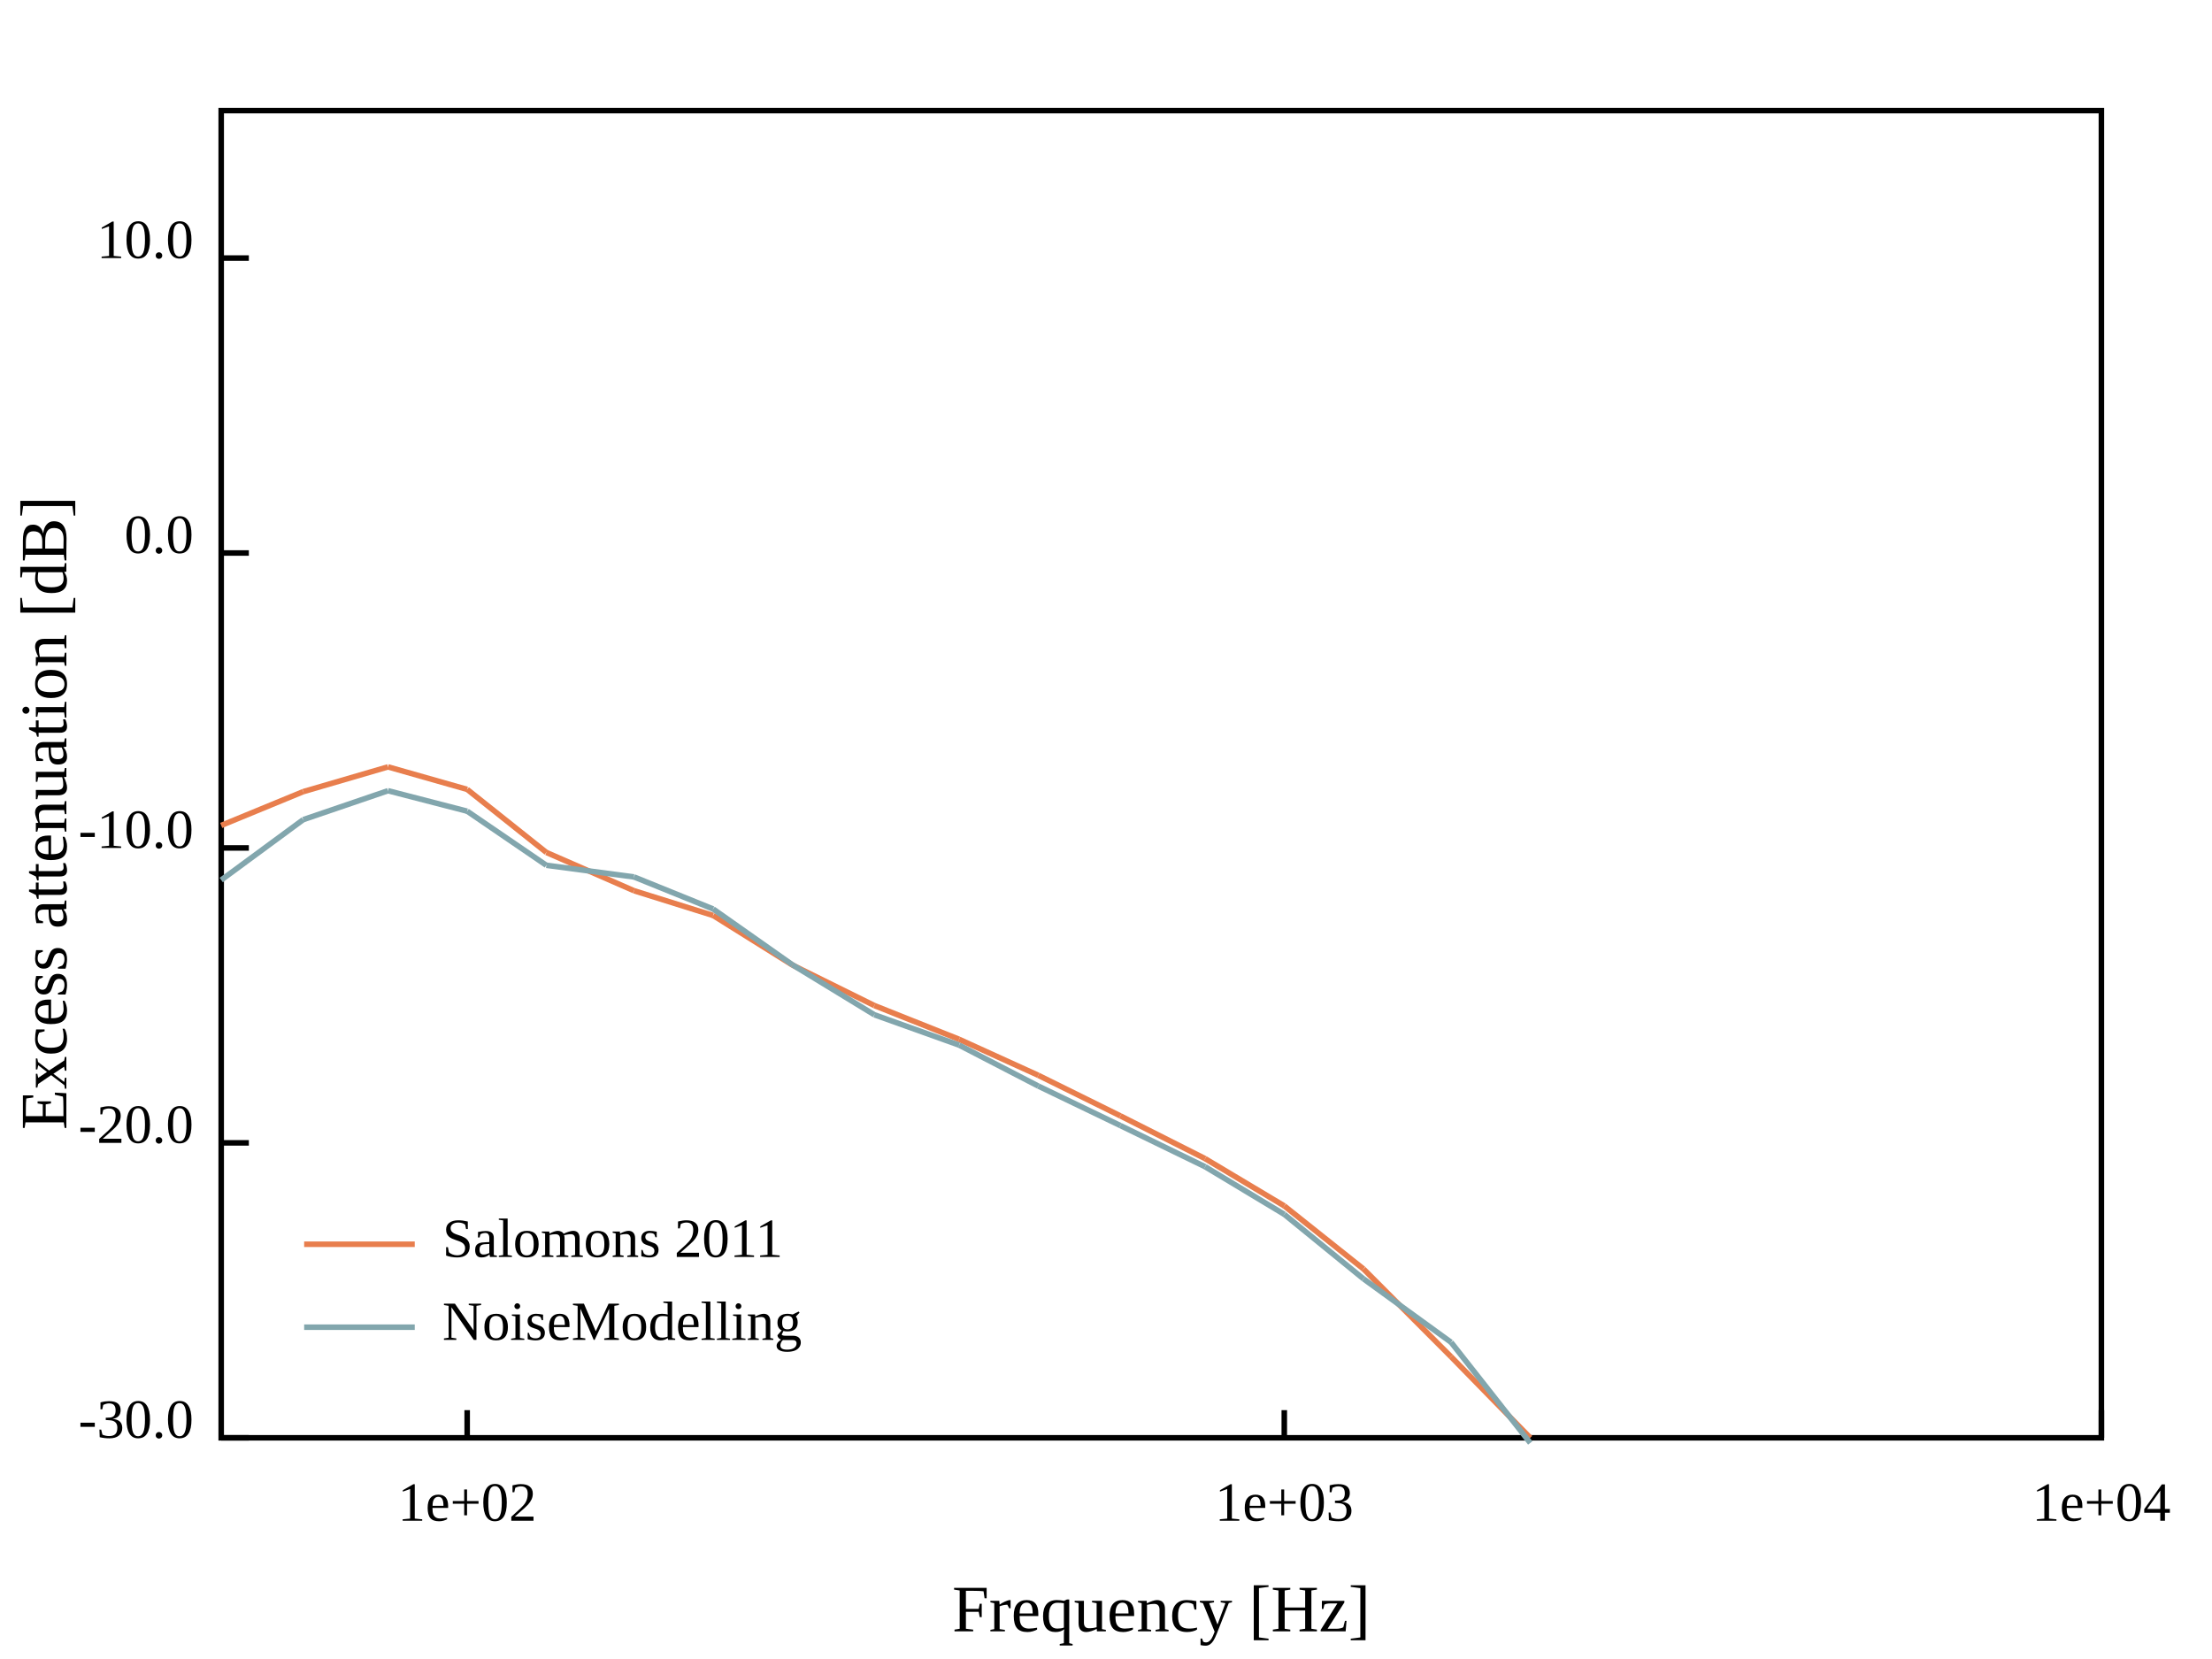
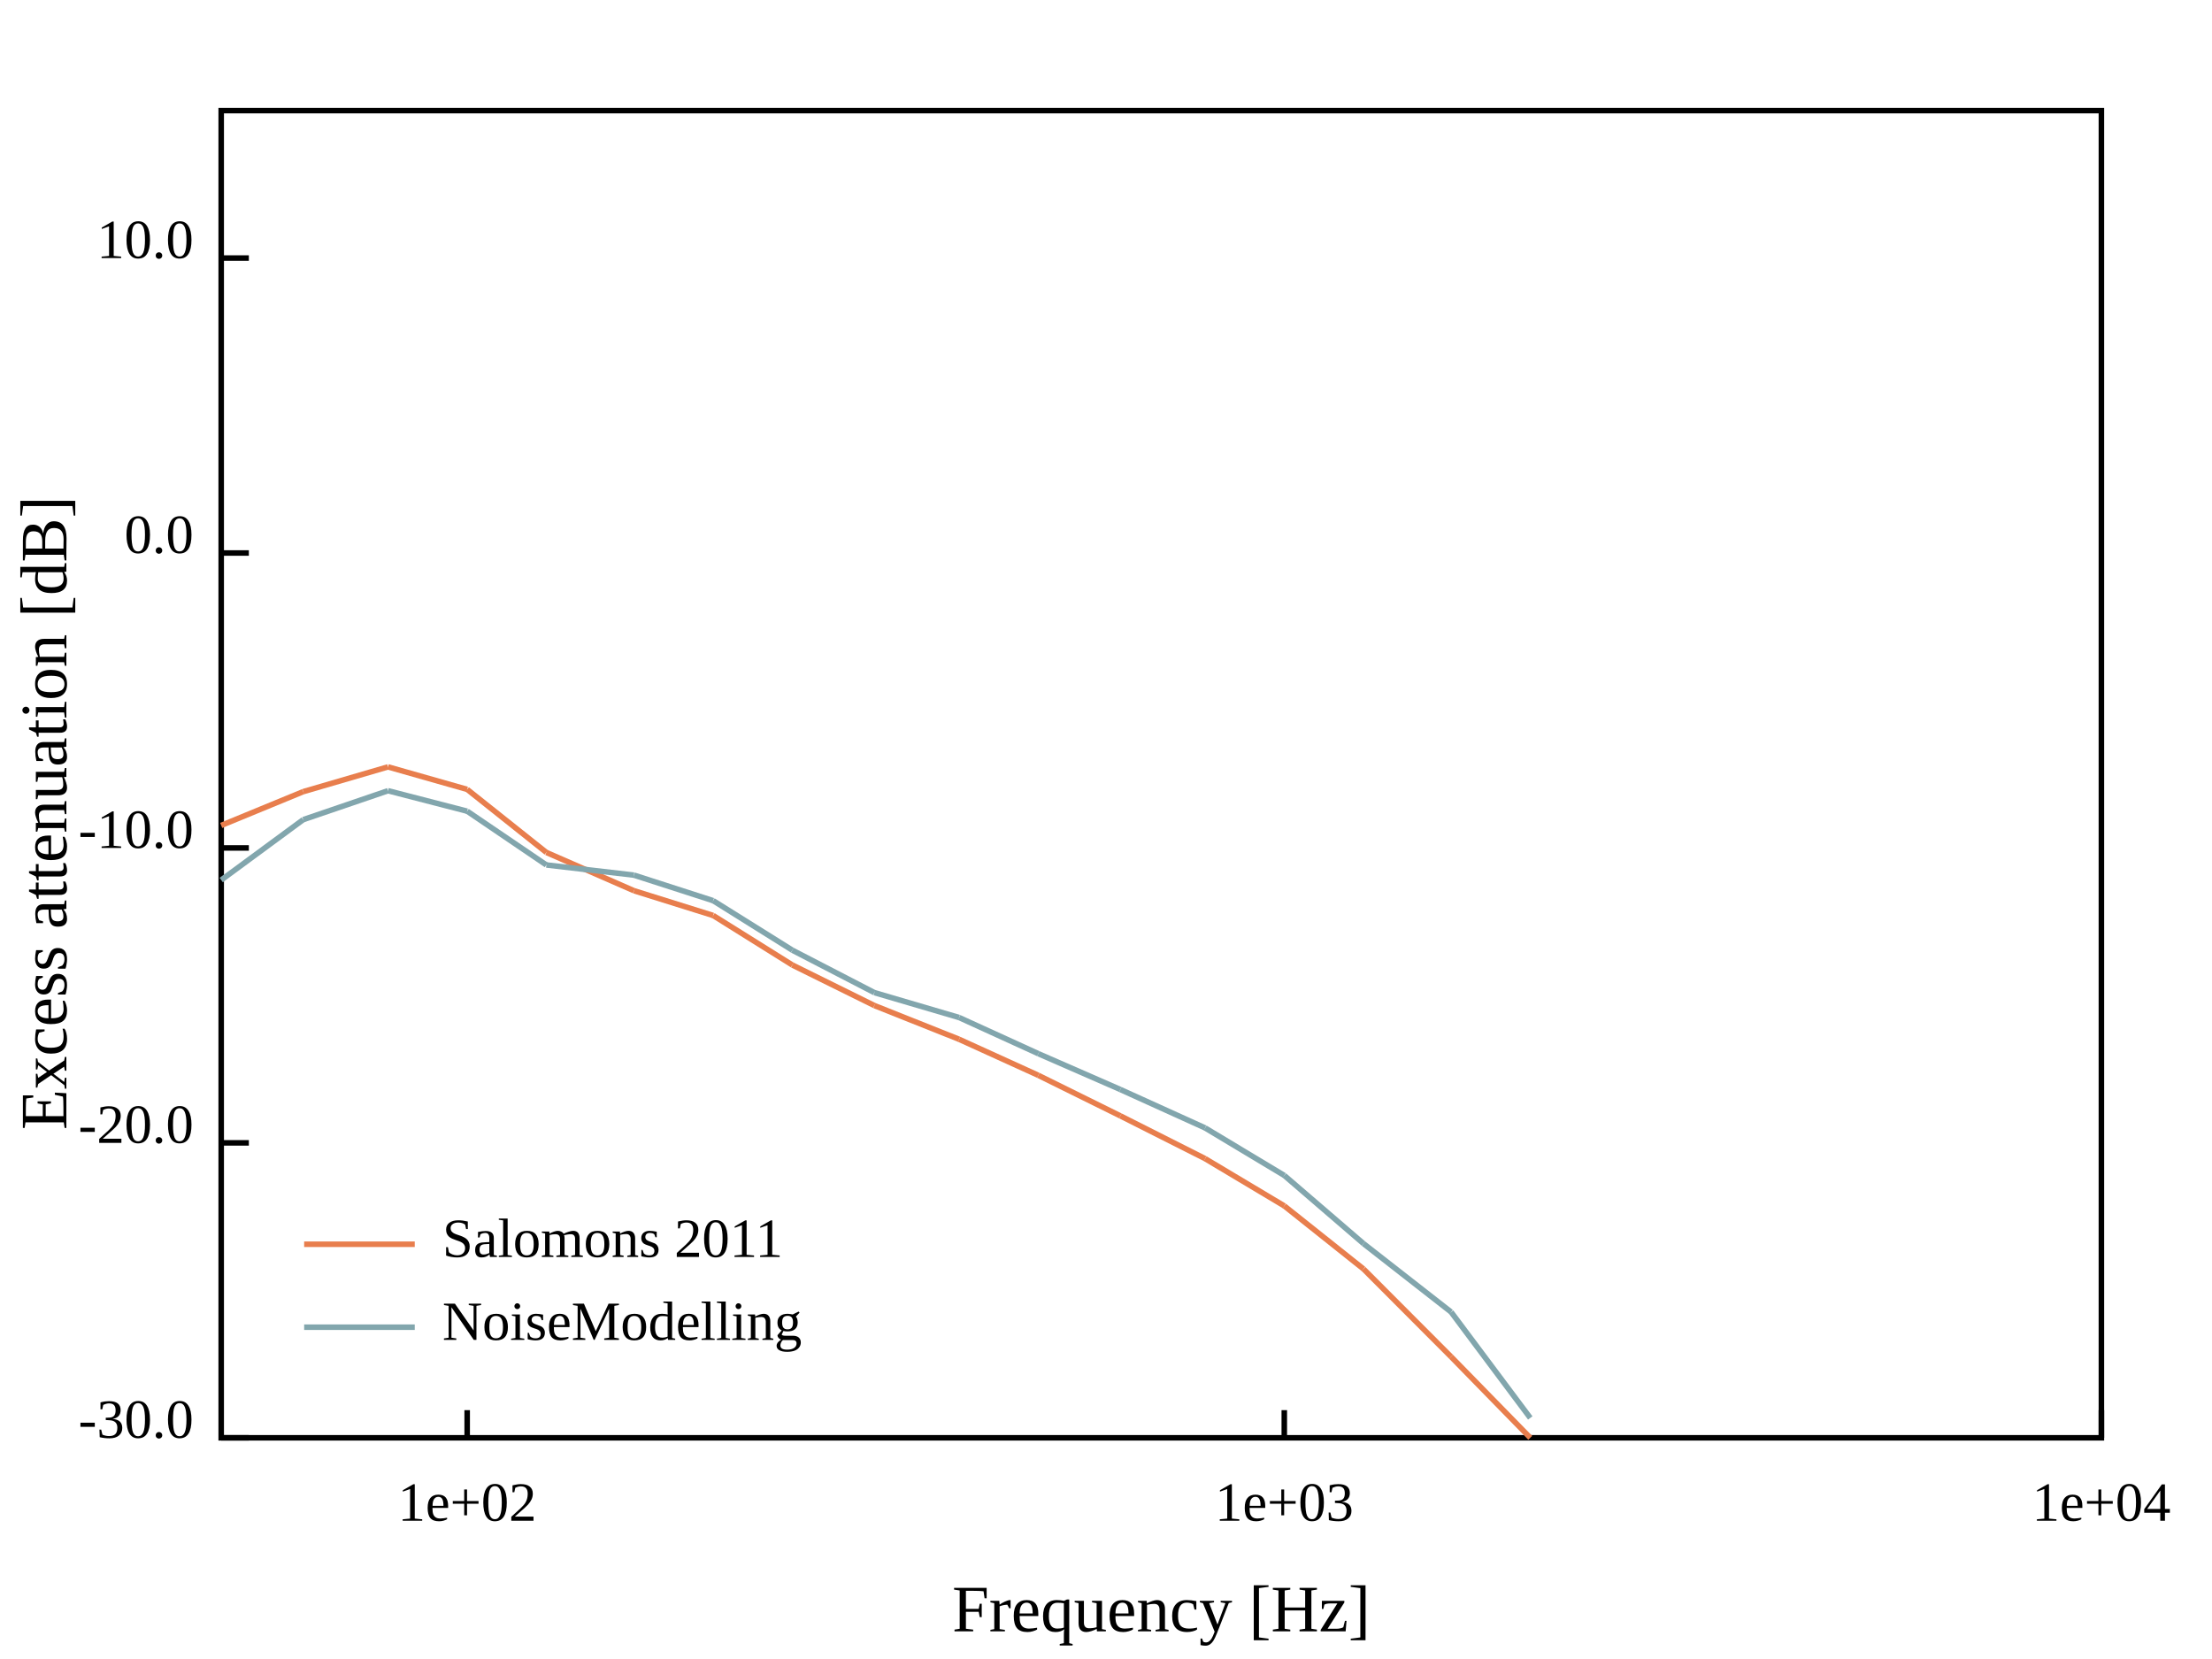
<svg xmlns="http://www.w3.org/2000/svg" height="300" width="400">
  <rect width="400" height="300" x="0" y="0" style="fill:white; stroke:none" />
  <rect width="340" height="240" x="40" y="20" style="fill:none; stroke-width:1;stroke:black" />
  <line x1="40" y1="260" x2="45" y2="260" style="fill:none; stroke-width:1; stroke:black" />
  <text x="35" y="260" text-anchor="end" style="stroke:none; fill:black; font-size:smaller">-30.0</text>
  <line x1="40" y1="206.667" x2="45" y2="206.667" style="fill:none; stroke-width:1; stroke:black" />
  <text x="35" y="206.667" text-anchor="end" style="stroke:none; fill:black; font-size:smaller">-20.0</text>
  <line x1="40" y1="153.333" x2="45" y2="153.333" style="fill:none; stroke-width:1; stroke:black" />
  <text x="35" y="153.333" text-anchor="end" style="stroke:none; fill:black; font-size:smaller">-10.0</text>
  <line x1="40" y1="100" x2="45" y2="100" style="fill:none; stroke-width:1; stroke:black" />
  <text x="35" y="100" text-anchor="end" style="stroke:none; fill:black; font-size:smaller">0.0</text>
  <line x1="40" y1="46.667" x2="45" y2="46.667" style="fill:none; stroke-width:1; stroke:black" />
  <text x="35" y="46.667" text-anchor="end" style="stroke:none; fill:black; font-size:smaller">10.0</text>
  <line x1="84.48" y1="260" x2="84.48" y2="255" style="fill:none; stroke-width:1; stroke:black" />
  <text x="84.48" y="275" text-anchor="middle" style="stroke:none; fill:black; font-size:smaller">1e+02</text>
  <line x1="232.24" y1="260" x2="232.24" y2="255" style="fill:none; stroke-width:1; stroke:black" />
  <text x="232.24" y="275" text-anchor="middle" style="stroke:none; fill:black; font-size:smaller">1e+03</text>
  <line x1="380" y1="260" x2="380" y2="255" style="fill:none; stroke-width:1; stroke:black" />
  <text x="380" y="275" text-anchor="middle" style="stroke:none; fill:black; font-size:smaller">1e+04</text>
  <line x1="40" y1="149.262" x2="54.831" y2="143.155" style="fill:none; stroke-width:1; stroke:rgb(232,126,77)" />
  <line x1="54.831" y1="143.155" x2="70.161" y2="138.677" style="fill:none; stroke-width:1; stroke:rgb(232,126,77)" />
  <line x1="70.161" y1="138.677" x2="84.48" y2="142.748" style="fill:none; stroke-width:1; stroke:rgb(232,126,77)" />
  <line x1="84.48" y1="142.748" x2="98.8" y2="154.148" style="fill:none; stroke-width:1; stroke:rgb(232,126,77)" />
  <line x1="98.8" y1="154.148" x2="114.641" y2="161.069" style="fill:none; stroke-width:1; stroke:rgb(232,126,77)" />
  <line x1="114.641" y1="161.069" x2="128.96" y2="165.547" style="fill:none; stroke-width:1; stroke:rgb(232,126,77)" />
  <line x1="128.96" y1="165.547" x2="143.28" y2="174.504" style="fill:none; stroke-width:1; stroke:rgb(232,126,77)" />
  <line x1="143.28" y1="174.504" x2="158.11" y2="181.832" style="fill:none; stroke-width:1; stroke:rgb(232,126,77)" />
  <line x1="158.11" y1="181.832" x2="173.441" y2="187.939" style="fill:none; stroke-width:1; stroke:rgb(232,126,77)" />
  <line x1="173.441" y1="187.939" x2="187.76" y2="194.453" style="fill:none; stroke-width:1; stroke:rgb(232,126,77)" />
  <line x1="187.76" y1="194.453" x2="202.591" y2="201.781" style="fill:none; stroke-width:1; stroke:rgb(232,126,77)" />
  <line x1="202.591" y1="201.781" x2="217.921" y2="209.517" style="fill:none; stroke-width:1; stroke:rgb(232,126,77)" />
  <line x1="217.921" y1="209.517" x2="232.24" y2="218.066" style="fill:none; stroke-width:1; stroke:rgb(232,126,77)" />
  <line x1="232.24" y1="218.066" x2="246.559" y2="229.466" style="fill:none; stroke-width:1; stroke:rgb(232,126,77)" />
  <line x1="246.559" y1="229.466" x2="262.401" y2="245.344" style="fill:none; stroke-width:1; stroke:rgb(232,126,77)" />
  <line x1="262.401" y1="245.344" x2="276.72" y2="260" style="fill:none; stroke-width:1; stroke:rgb(232,126,77)" />
-   <line x1="40" y1="159.137" x2="54.831" y2="148.219" style="fill:none; stroke-width:1; stroke:rgb(130,166,173)" />
+   <line x1="40" y1="159.138" x2="54.831" y2="148.219" style="fill:none; stroke-width:1; stroke:rgb(130,166,173)" />
  <line x1="54.831" y1="148.219" x2="70.161" y2="142.988" style="fill:none; stroke-width:1; stroke:rgb(130,166,173)" />
  <line x1="70.161" y1="142.988" x2="84.48" y2="146.69" style="fill:none; stroke-width:1; stroke:rgb(130,166,173)" />
-   <line x1="84.48" y1="146.69" x2="98.8" y2="156.471" style="fill:none; stroke-width:1; stroke:rgb(130,166,173)" />
-   <line x1="98.8" y1="156.471" x2="114.641" y2="158.578" style="fill:none; stroke-width:1; stroke:rgb(130,166,173)" />
-   <line x1="114.641" y1="158.578" x2="128.96" y2="164.374" style="fill:none; stroke-width:1; stroke:rgb(130,166,173)" />
-   <line x1="128.96" y1="164.374" x2="143.28" y2="174.455" style="fill:none; stroke-width:1; stroke:rgb(130,166,173)" />
-   <line x1="143.28" y1="174.455" x2="158.11" y2="183.502" style="fill:none; stroke-width:1; stroke:rgb(130,166,173)" />
-   <line x1="158.11" y1="183.502" x2="173.441" y2="188.99" style="fill:none; stroke-width:1; stroke:rgb(130,166,173)" />
-   <line x1="173.441" y1="188.99" x2="187.76" y2="196.396" style="fill:none; stroke-width:1; stroke:rgb(130,166,173)" />
-   <line x1="187.76" y1="196.396" x2="202.591" y2="203.533" style="fill:none; stroke-width:1; stroke:rgb(130,166,173)" />
-   <line x1="202.591" y1="203.533" x2="217.921" y2="210.98" style="fill:none; stroke-width:1; stroke:rgb(130,166,173)" />
-   <line x1="217.921" y1="210.98" x2="232.24" y2="219.594" style="fill:none; stroke-width:1; stroke:rgb(130,166,173)" />
-   <line x1="232.24" y1="219.594" x2="246.559" y2="231.252" style="fill:none; stroke-width:1; stroke:rgb(130,166,173)" />
-   <line x1="246.559" y1="231.252" x2="262.401" y2="242.732" style="fill:none; stroke-width:1; stroke:rgb(130,166,173)" />
-   <line x1="262.401" y1="242.732" x2="276.72" y2="260.932" style="fill:none; stroke-width:1; stroke:rgb(130,166,173)" />
+   <line x1="84.48" y1="146.69" x2="98.8" y2="156.412" style="fill:none; stroke-width:1; stroke:rgb(130,166,173)" />
+   <line x1="98.8" y1="156.412" x2="114.641" y2="158.251" style="fill:none; stroke-width:1; stroke:rgb(130,166,173)" />
+   <line x1="114.641" y1="158.251" x2="128.96" y2="162.868" style="fill:none; stroke-width:1; stroke:rgb(130,166,173)" />
+   <line x1="128.96" y1="162.868" x2="143.28" y2="171.823" style="fill:none; stroke-width:1; stroke:rgb(130,166,173)" />
+   <line x1="143.28" y1="171.823" x2="158.11" y2="179.494" style="fill:none; stroke-width:1; stroke:rgb(130,166,173)" />
+   <line x1="158.11" y1="179.494" x2="173.441" y2="184.001" style="fill:none; stroke-width:1; stroke:rgb(130,166,173)" />
+   <line x1="173.441" y1="184.001" x2="187.76" y2="190.536" style="fill:none; stroke-width:1; stroke:rgb(130,166,173)" />
+   <line x1="187.76" y1="190.536" x2="202.591" y2="197.015" style="fill:none; stroke-width:1; stroke:rgb(130,166,173)" />
+   <line x1="202.591" y1="197.015" x2="217.921" y2="203.964" style="fill:none; stroke-width:1; stroke:rgb(130,166,173)" />
+   <line x1="217.921" y1="203.964" x2="232.24" y2="212.559" style="fill:none; stroke-width:1; stroke:rgb(130,166,173)" />
+   <line x1="232.24" y1="212.559" x2="246.559" y2="224.88" style="fill:none; stroke-width:1; stroke:rgb(130,166,173)" />
+   <line x1="246.559" y1="224.88" x2="262.401" y2="237.251" style="fill:none; stroke-width:1; stroke:rgb(130,166,173)" />
+   <line x1="262.401" y1="237.251" x2="276.72" y2="256.408" style="fill:none; stroke-width:1; stroke:rgb(130,166,173)" />
  <text x="210" y="295" text-anchor="middle" style="stroke:none; fill:black">Frequency [Hz]</text>
  <text x="5" y="140" transform="rotate(-90, 12, 140)" text-anchor="middle" style="stroke:none; fill:black">Excess attenuation [dB]</text>
  <line x1="55" y1="225" x2="75" y2="225" style="fill:none; stroke-width:1; stroke:rgb(232,126,77)" />
  <text x="80" y="225" dominant-baseline="middle" style="stroke:none; fill:black; font-size:smaller">Salomons 2011</text>
  <line x1="55" y1="240" x2="75" y2="240" style="fill:none; stroke-width:1; stroke:rgb(130,166,173)" />
  <text x="80" y="240" dominant-baseline="middle" style="stroke:none; fill:black; font-size:smaller">NoiseModelling</text>
</svg>
